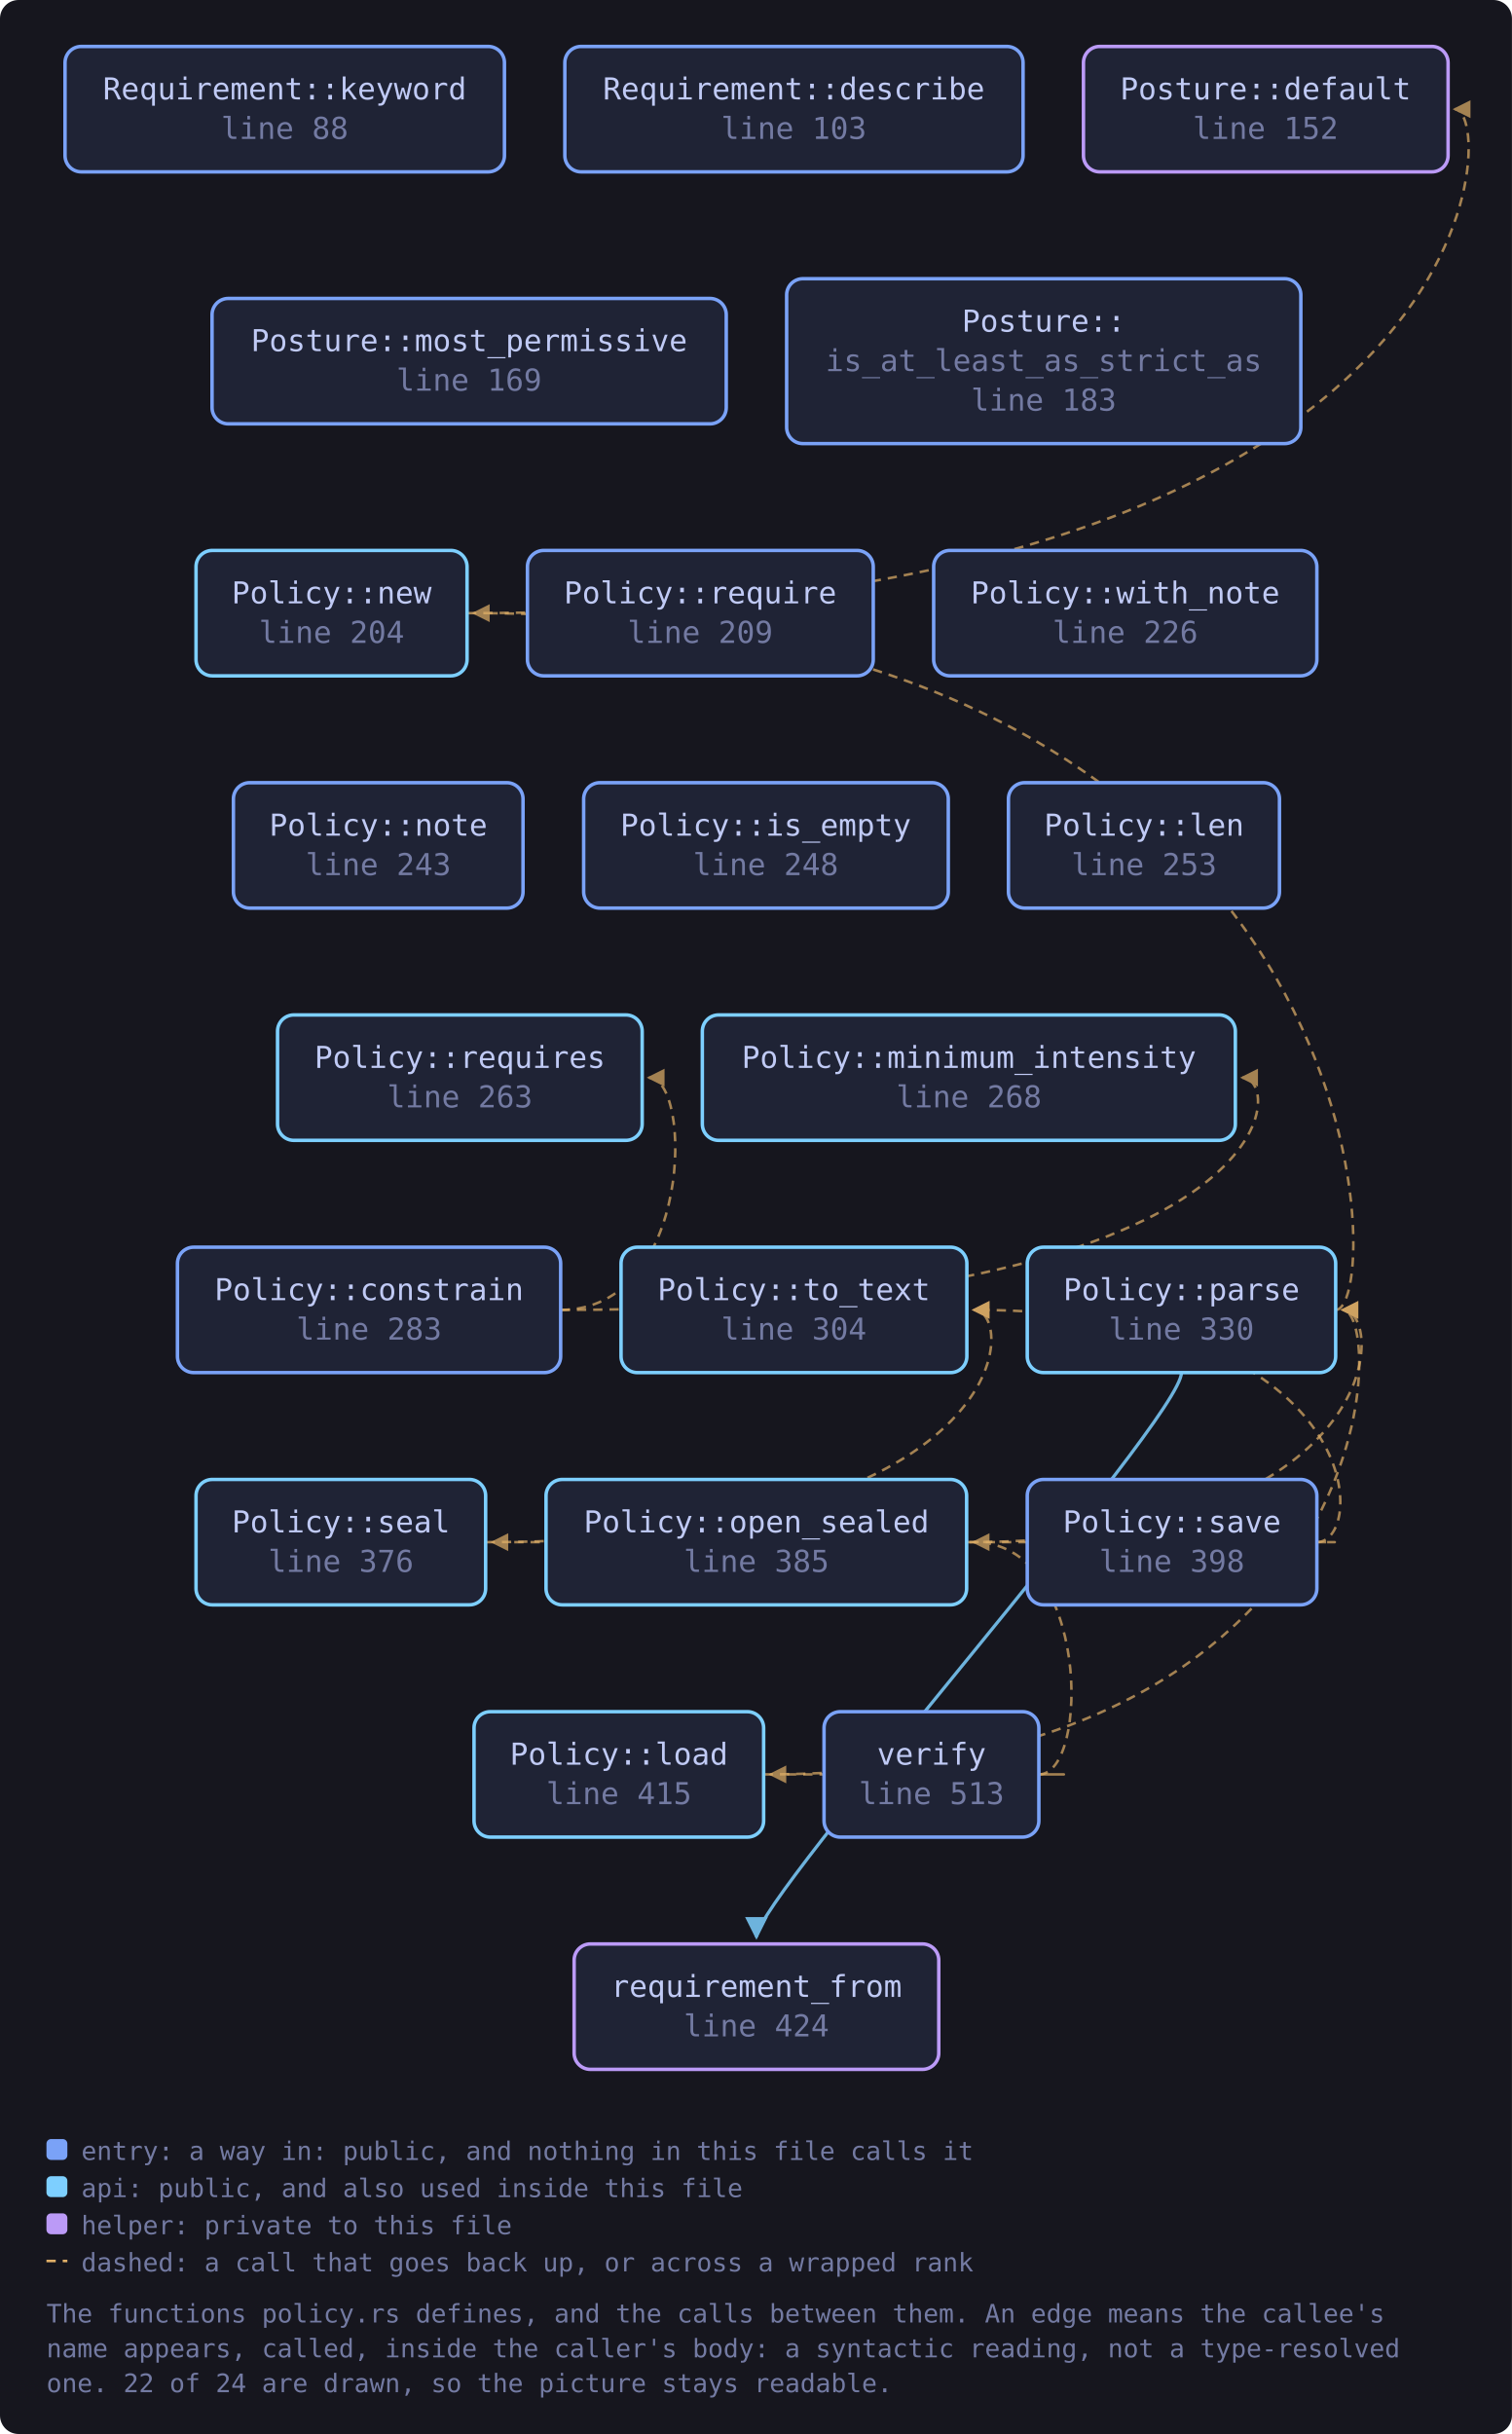
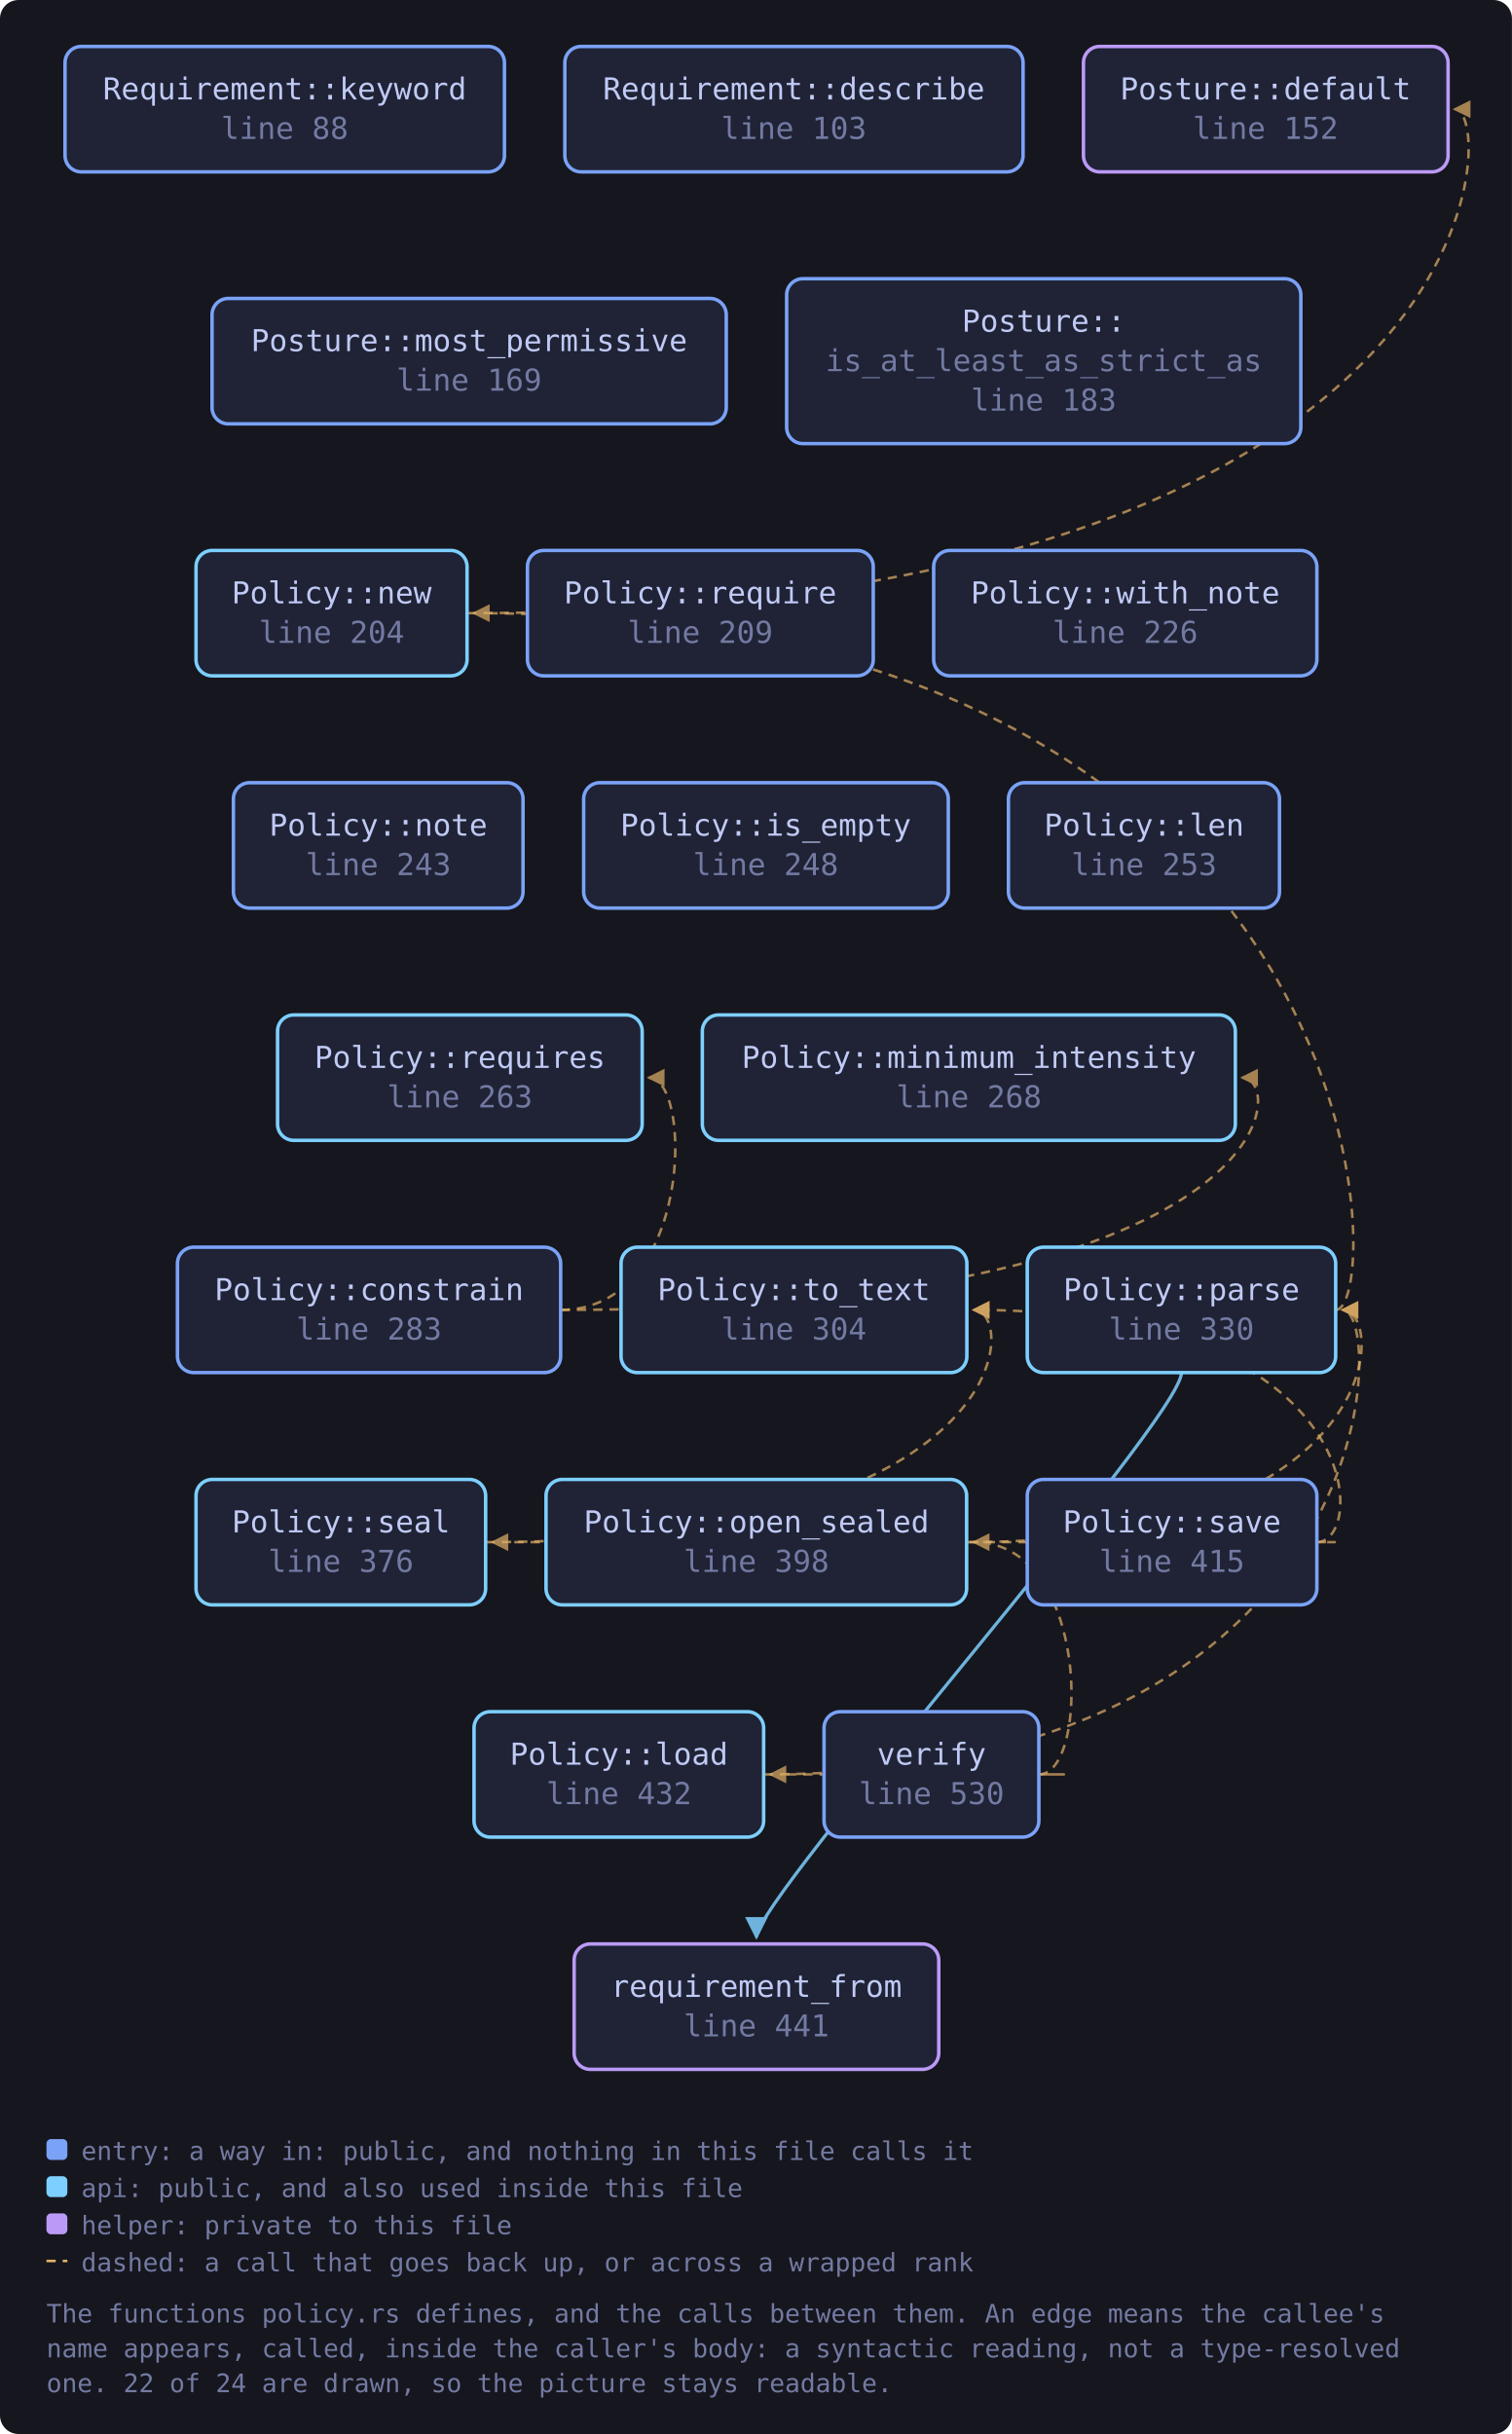
<svg xmlns="http://www.w3.org/2000/svg" viewBox="0 0 651 1048" width="651" height="1048" style="max-width:100%;height:auto" role="img" aria-label="flowchart">
  <defs>
    <marker id="a-muted" viewBox="0 0 8 8" refX="7" refY="4" markerWidth="7" markerHeight="7" orient="auto-start-reverse">
      <path d="M0 0 L8 4 L0 8 z" fill="var(--muted, #737aa2)" />
    </marker>
    <marker id="a-warn" viewBox="0 0 8 8" refX="7" refY="4" markerWidth="7" markerHeight="7" orient="auto-start-reverse">
      <path d="M0 0 L8 4 L0 8 z" fill="var(--warn, #e0af68)" />
    </marker>
    <marker id="a-accent" viewBox="0 0 8 8" refX="7" refY="4" markerWidth="7" markerHeight="7" orient="auto-start-reverse">
      <path d="M0 0 L8 4 L0 8 z" fill="var(--accent, #7aa2f7)" />
    </marker>
    <marker id="a-cyan" viewBox="0 0 8 8" refX="7" refY="4" markerWidth="7" markerHeight="7" orient="auto-start-reverse">
      <path d="M0 0 L8 4 L0 8 z" fill="var(--cyan, #7dcfff)" />
    </marker>
    <marker id="a-accent-2" viewBox="0 0 8 8" refX="7" refY="4" markerWidth="7" markerHeight="7" orient="auto-start-reverse">
      <path d="M0 0 L8 4 L0 8 z" fill="var(--accent-2, #bb9af7)" />
    </marker>
  </defs>
  <rect x="0" y="0" width="651" height="1048" fill="var(--bg-inset, #16161e)" rx="8" />
  <path d="M241.4 564.0 C 553.9 564.0, 553.9 464.0, 534.9 464.0" fill="none" stroke="var(--warn, #e0af68)" stroke-width="1.1" opacity="0.7" stroke-dasharray="4 3" marker-end="url(#a-warn)" />
  <path d="M241.4 564.0 C 298.4 564.0, 298.4 464.0, 279.4 464.0" fill="none" stroke="var(--warn, #e0af68)" stroke-width="1.1" opacity="0.7" stroke-dasharray="4 3" marker-end="url(#a-warn)" />
  <path d="M328.8 764.0 C 597.1 764.0, 597.1 564.0, 578.1 564.0" fill="none" stroke="var(--warn, #e0af68)" stroke-width="1.1" opacity="0.7" stroke-dasharray="4 3" marker-end="url(#a-warn)" />
  <path d="M201.1 264.0 C 645.4 264.0, 645.4 47.0, 626.4 47.0" fill="none" stroke="var(--warn, #e0af68)" stroke-width="1.1" opacity="0.7" stroke-dasharray="4 3" marker-end="url(#a-warn)" />
  <path d="M416.3 664.0 C 597.1 664.0, 597.1 564.0, 578.1 564.0" fill="none" stroke="var(--warn, #e0af68)" stroke-width="1.1" opacity="0.7" stroke-dasharray="4 3" marker-end="url(#a-warn)" />
  <path d="M575.1 564.0 C 597.1 564.0, 597.1 264.0, 204.1 264.0" fill="none" stroke="var(--warn, #e0af68)" stroke-width="1.1" opacity="0.7" stroke-dasharray="4 3" marker-end="url(#a-warn)" />
  <path d="M508.7 591.0 C 508.7 611.0, 325.7 817.0, 325.7 834.0" fill="none" stroke="var(--cyan, #7dcfff)" stroke-width="1.4" opacity="0.85" marker-end="url(#a-cyan)" />
  <path d="M567.0 664.0 C 589.0 664.0, 589.0 664.0, 212.1 664.0" fill="none" stroke="var(--warn, #e0af68)" stroke-width="1.1" opacity="0.7" stroke-dasharray="4 3" marker-end="url(#a-warn)" />
  <path d="M567.0 664.0 C 589.0 664.0, 589.0 564.0, 419.3 564.0" fill="none" stroke="var(--warn, #e0af68)" stroke-width="1.1" opacity="0.7" stroke-dasharray="4 3" marker-end="url(#a-warn)" />
  <path d="M209.1 664.0 C 438.3 664.0, 438.3 564.0, 419.3 564.0" fill="none" stroke="var(--warn, #e0af68)" stroke-width="1.1" opacity="0.7" stroke-dasharray="4 3" marker-end="url(#a-warn)" />
  <path d="M447.3 764.0 C 469.3 764.0, 469.3 764.0, 331.8 764.0" fill="none" stroke="var(--warn, #e0af68)" stroke-width="1.1" opacity="0.7" stroke-dasharray="4 3" marker-end="url(#a-warn)" />
  <path d="M447.3 764.0 C 469.3 764.0, 469.3 664.0, 419.3 664.0" fill="none" stroke="var(--warn, #e0af68)" stroke-width="1.1" opacity="0.7" stroke-dasharray="4 3" marker-end="url(#a-warn)" />
  <a href="https://github.com/tilas01/veilvoice/blob/main/crates/veilvoice-policy/src/policy.rs#L88" target="_blank" rel="noopener noreferrer">
    <rect x="28.0" y="20.0" width="189.2" height="54.0" rx="7" fill="var(--bg-soft, #1f2335)" stroke="var(--accent, #7aa2f7)" stroke-width="1.5" />
    <text x="122.6" y="42.8" font-family="ui-monospace, SFMono-Regular, Menlo, Consolas, monospace" font-size="13" fill="var(--fg, #c0caf5)" text-anchor="middle">Requirement::keyword</text>
    <text x="122.6" y="59.8" font-family="ui-monospace, SFMono-Regular, Menlo, Consolas, monospace" font-size="13" fill="var(--muted, #737aa2)" text-anchor="middle">line 88</text>
  </a>
  <a href="https://github.com/tilas01/veilvoice/blob/main/crates/veilvoice-policy/src/policy.rs#L103" target="_blank" rel="noopener noreferrer">
    <rect x="243.2" y="20.0" width="197.3" height="54.0" rx="7" fill="var(--bg-soft, #1f2335)" stroke="var(--accent, #7aa2f7)" stroke-width="1.5" />
    <text x="341.8" y="42.8" font-family="ui-monospace, SFMono-Regular, Menlo, Consolas, monospace" font-size="13" fill="var(--fg, #c0caf5)" text-anchor="middle">Requirement::describe</text>
    <text x="341.8" y="59.8" font-family="ui-monospace, SFMono-Regular, Menlo, Consolas, monospace" font-size="13" fill="var(--muted, #737aa2)" text-anchor="middle">line 103</text>
  </a>
  <a href="https://github.com/tilas01/veilvoice/blob/main/crates/veilvoice-policy/src/policy.rs#L152" target="_blank" rel="noopener noreferrer">
    <rect x="466.5" y="20.0" width="157.0" height="54.0" rx="7" fill="var(--bg-soft, #1f2335)" stroke="var(--accent-2, #bb9af7)" stroke-width="1.5" />
    <text x="544.9" y="42.8" font-family="ui-monospace, SFMono-Regular, Menlo, Consolas, monospace" font-size="13" fill="var(--fg, #c0caf5)" text-anchor="middle">Posture::default</text>
    <text x="544.9" y="59.8" font-family="ui-monospace, SFMono-Regular, Menlo, Consolas, monospace" font-size="13" fill="var(--muted, #737aa2)" text-anchor="middle">line 152</text>
  </a>
  <a href="https://github.com/tilas01/veilvoice/blob/main/crates/veilvoice-policy/src/policy.rs#L169" target="_blank" rel="noopener noreferrer">
    <rect x="91.3" y="128.5" width="221.4" height="54.0" rx="7" fill="var(--bg-soft, #1f2335)" stroke="var(--accent, #7aa2f7)" stroke-width="1.5" />
    <text x="202.0" y="151.2" font-family="ui-monospace, SFMono-Regular, Menlo, Consolas, monospace" font-size="13" fill="var(--fg, #c0caf5)" text-anchor="middle">Posture::most_permissive</text>
    <text x="202.0" y="168.2" font-family="ui-monospace, SFMono-Regular, Menlo, Consolas, monospace" font-size="13" fill="var(--muted, #737aa2)" text-anchor="middle">line 169</text>
  </a>
  <a href="https://github.com/tilas01/veilvoice/blob/main/crates/veilvoice-policy/src/policy.rs#L183" target="_blank" rel="noopener noreferrer">
    <rect x="338.7" y="120.0" width="221.4" height="71.0" rx="7" fill="var(--bg-soft, #1f2335)" stroke="var(--accent, #7aa2f7)" stroke-width="1.5" />
    <text x="449.4" y="142.8" font-family="ui-monospace, SFMono-Regular, Menlo, Consolas, monospace" font-size="13" fill="var(--fg, #c0caf5)" text-anchor="middle">Posture::</text>
    <text x="449.4" y="159.8" font-family="ui-monospace, SFMono-Regular, Menlo, Consolas, monospace" font-size="13" fill="var(--muted, #737aa2)" text-anchor="middle">is_at_least_as_strict_as</text>
    <text x="449.4" y="176.8" font-family="ui-monospace, SFMono-Regular, Menlo, Consolas, monospace" font-size="13" fill="var(--muted, #737aa2)" text-anchor="middle">line 183</text>
  </a>
  <a href="https://github.com/tilas01/veilvoice/blob/main/crates/veilvoice-policy/src/policy.rs#L204" target="_blank" rel="noopener noreferrer">
    <rect x="84.4" y="237.0" width="116.7" height="54.0" rx="7" fill="var(--bg-soft, #1f2335)" stroke="var(--cyan, #7dcfff)" stroke-width="1.5" />
    <text x="142.8" y="259.8" font-family="ui-monospace, SFMono-Regular, Menlo, Consolas, monospace" font-size="13" fill="var(--fg, #c0caf5)" text-anchor="middle">Policy::new</text>
    <text x="142.8" y="276.8" font-family="ui-monospace, SFMono-Regular, Menlo, Consolas, monospace" font-size="13" fill="var(--muted, #737aa2)" text-anchor="middle">line 204</text>
  </a>
  <a href="https://github.com/tilas01/veilvoice/blob/main/crates/veilvoice-policy/src/policy.rs#L209" target="_blank" rel="noopener noreferrer">
    <rect x="227.1" y="237.0" width="148.9" height="54.0" rx="7" fill="var(--bg-soft, #1f2335)" stroke="var(--accent, #7aa2f7)" stroke-width="1.5" />
    <text x="301.5" y="259.8" font-family="ui-monospace, SFMono-Regular, Menlo, Consolas, monospace" font-size="13" fill="var(--fg, #c0caf5)" text-anchor="middle">Policy::require</text>
    <text x="301.5" y="276.8" font-family="ui-monospace, SFMono-Regular, Menlo, Consolas, monospace" font-size="13" fill="var(--muted, #737aa2)" text-anchor="middle">line 209</text>
  </a>
  <a href="https://github.com/tilas01/veilvoice/blob/main/crates/veilvoice-policy/src/policy.rs#L226" target="_blank" rel="noopener noreferrer">
    <rect x="402.0" y="237.0" width="165.0" height="54.0" rx="7" fill="var(--bg-soft, #1f2335)" stroke="var(--accent, #7aa2f7)" stroke-width="1.5" />
    <text x="484.5" y="259.8" font-family="ui-monospace, SFMono-Regular, Menlo, Consolas, monospace" font-size="13" fill="var(--fg, #c0caf5)" text-anchor="middle">Policy::with_note</text>
    <text x="484.5" y="276.8" font-family="ui-monospace, SFMono-Regular, Menlo, Consolas, monospace" font-size="13" fill="var(--muted, #737aa2)" text-anchor="middle">line 226</text>
  </a>
  <a href="https://github.com/tilas01/veilvoice/blob/main/crates/veilvoice-policy/src/policy.rs#L243" target="_blank" rel="noopener noreferrer">
    <rect x="100.5" y="337.0" width="124.7" height="54.0" rx="7" fill="var(--bg-soft, #1f2335)" stroke="var(--accent, #7aa2f7)" stroke-width="1.5" />
    <text x="162.9" y="359.8" font-family="ui-monospace, SFMono-Regular, Menlo, Consolas, monospace" font-size="13" fill="var(--fg, #c0caf5)" text-anchor="middle">Policy::note</text>
    <text x="162.9" y="376.8" font-family="ui-monospace, SFMono-Regular, Menlo, Consolas, monospace" font-size="13" fill="var(--muted, #737aa2)" text-anchor="middle">line 243</text>
  </a>
  <a href="https://github.com/tilas01/veilvoice/blob/main/crates/veilvoice-policy/src/policy.rs#L248" target="_blank" rel="noopener noreferrer">
    <rect x="251.3" y="337.0" width="157.0" height="54.0" rx="7" fill="var(--bg-soft, #1f2335)" stroke="var(--accent, #7aa2f7)" stroke-width="1.5" />
    <text x="329.7" y="359.8" font-family="ui-monospace, SFMono-Regular, Menlo, Consolas, monospace" font-size="13" fill="var(--fg, #c0caf5)" text-anchor="middle">Policy::is_empty</text>
    <text x="329.7" y="376.8" font-family="ui-monospace, SFMono-Regular, Menlo, Consolas, monospace" font-size="13" fill="var(--muted, #737aa2)" text-anchor="middle">line 248</text>
  </a>
  <a href="https://github.com/tilas01/veilvoice/blob/main/crates/veilvoice-policy/src/policy.rs#L253" target="_blank" rel="noopener noreferrer">
    <rect x="434.2" y="337.0" width="116.7" height="54.0" rx="7" fill="var(--bg-soft, #1f2335)" stroke="var(--accent, #7aa2f7)" stroke-width="1.5" />
    <text x="492.6" y="359.8" font-family="ui-monospace, SFMono-Regular, Menlo, Consolas, monospace" font-size="13" fill="var(--fg, #c0caf5)" text-anchor="middle">Policy::len</text>
    <text x="492.6" y="376.8" font-family="ui-monospace, SFMono-Regular, Menlo, Consolas, monospace" font-size="13" fill="var(--muted, #737aa2)" text-anchor="middle">line 253</text>
  </a>
  <a href="https://github.com/tilas01/veilvoice/blob/main/crates/veilvoice-policy/src/policy.rs#L263" target="_blank" rel="noopener noreferrer">
    <rect x="119.5" y="437.0" width="157.0" height="54.0" rx="7" fill="var(--bg-soft, #1f2335)" stroke="var(--cyan, #7dcfff)" stroke-width="1.5" />
    <text x="198.0" y="459.8" font-family="ui-monospace, SFMono-Regular, Menlo, Consolas, monospace" font-size="13" fill="var(--fg, #c0caf5)" text-anchor="middle">Policy::requires</text>
    <text x="198.0" y="476.8" font-family="ui-monospace, SFMono-Regular, Menlo, Consolas, monospace" font-size="13" fill="var(--muted, #737aa2)" text-anchor="middle">line 263</text>
  </a>
  <a href="https://github.com/tilas01/veilvoice/blob/main/crates/veilvoice-policy/src/policy.rs#L268" target="_blank" rel="noopener noreferrer">
    <rect x="302.4" y="437.0" width="229.5" height="54.0" rx="7" fill="var(--bg-soft, #1f2335)" stroke="var(--cyan, #7dcfff)" stroke-width="1.5" />
    <text x="417.2" y="459.8" font-family="ui-monospace, SFMono-Regular, Menlo, Consolas, monospace" font-size="13" fill="var(--fg, #c0caf5)" text-anchor="middle">Policy::minimum_intensity</text>
    <text x="417.2" y="476.8" font-family="ui-monospace, SFMono-Regular, Menlo, Consolas, monospace" font-size="13" fill="var(--muted, #737aa2)" text-anchor="middle">line 268</text>
  </a>
  <a href="https://github.com/tilas01/veilvoice/blob/main/crates/veilvoice-policy/src/policy.rs#L283" target="_blank" rel="noopener noreferrer">
    <rect x="76.4" y="537.0" width="165.0" height="54.0" rx="7" fill="var(--bg-soft, #1f2335)" stroke="var(--accent, #7aa2f7)" stroke-width="1.5" />
    <text x="158.9" y="559.8" font-family="ui-monospace, SFMono-Regular, Menlo, Consolas, monospace" font-size="13" fill="var(--fg, #c0caf5)" text-anchor="middle">Policy::constrain</text>
    <text x="158.9" y="576.8" font-family="ui-monospace, SFMono-Regular, Menlo, Consolas, monospace" font-size="13" fill="var(--muted, #737aa2)" text-anchor="middle">line 283</text>
  </a>
  <a href="https://github.com/tilas01/veilvoice/blob/main/crates/veilvoice-policy/src/policy.rs#L304" target="_blank" rel="noopener noreferrer">
    <rect x="267.4" y="537.0" width="148.9" height="54.0" rx="7" fill="var(--bg-soft, #1f2335)" stroke="var(--cyan, #7dcfff)" stroke-width="1.5" />
    <text x="341.8" y="559.8" font-family="ui-monospace, SFMono-Regular, Menlo, Consolas, monospace" font-size="13" fill="var(--fg, #c0caf5)" text-anchor="middle">Policy::to_text</text>
    <text x="341.8" y="576.8" font-family="ui-monospace, SFMono-Regular, Menlo, Consolas, monospace" font-size="13" fill="var(--muted, #737aa2)" text-anchor="middle">line 304</text>
  </a>
  <a href="https://github.com/tilas01/veilvoice/blob/main/crates/veilvoice-policy/src/policy.rs#L330" target="_blank" rel="noopener noreferrer">
    <rect x="442.3" y="537.0" width="132.8" height="54.0" rx="7" fill="var(--bg-soft, #1f2335)" stroke="var(--cyan, #7dcfff)" stroke-width="1.5" />
    <text x="508.7" y="559.8" font-family="ui-monospace, SFMono-Regular, Menlo, Consolas, monospace" font-size="13" fill="var(--fg, #c0caf5)" text-anchor="middle">Policy::parse</text>
    <text x="508.7" y="576.8" font-family="ui-monospace, SFMono-Regular, Menlo, Consolas, monospace" font-size="13" fill="var(--muted, #737aa2)" text-anchor="middle">line 330</text>
  </a>
  <a href="https://github.com/tilas01/veilvoice/blob/main/crates/veilvoice-policy/src/policy.rs#L376" target="_blank" rel="noopener noreferrer">
    <rect x="84.4" y="637.0" width="124.7" height="54.0" rx="7" fill="var(--bg-soft, #1f2335)" stroke="var(--cyan, #7dcfff)" stroke-width="1.5" />
    <text x="146.8" y="659.8" font-family="ui-monospace, SFMono-Regular, Menlo, Consolas, monospace" font-size="13" fill="var(--fg, #c0caf5)" text-anchor="middle">Policy::seal</text>
    <text x="146.8" y="676.8" font-family="ui-monospace, SFMono-Regular, Menlo, Consolas, monospace" font-size="13" fill="var(--muted, #737aa2)" text-anchor="middle">line 376</text>
  </a>
-   <a href="https://github.com/tilas01/veilvoice/blob/main/crates/veilvoice-policy/src/policy.rs#L385" target="_blank" rel="noopener noreferrer">
+   <a href="https://github.com/tilas01/veilvoice/blob/main/crates/veilvoice-policy/src/policy.rs#L398" target="_blank" rel="noopener noreferrer">
    <rect x="235.1" y="637.0" width="181.1" height="54.0" rx="7" fill="var(--bg-soft, #1f2335)" stroke="var(--cyan, #7dcfff)" stroke-width="1.5" />
    <text x="325.7" y="659.8" font-family="ui-monospace, SFMono-Regular, Menlo, Consolas, monospace" font-size="13" fill="var(--fg, #c0caf5)" text-anchor="middle">Policy::open_sealed</text>
-     <text x="325.7" y="676.8" font-family="ui-monospace, SFMono-Regular, Menlo, Consolas, monospace" font-size="13" fill="var(--muted, #737aa2)" text-anchor="middle">line 385</text>
+     <text x="325.7" y="676.8" font-family="ui-monospace, SFMono-Regular, Menlo, Consolas, monospace" font-size="13" fill="var(--muted, #737aa2)" text-anchor="middle">line 398</text>
  </a>
-   <a href="https://github.com/tilas01/veilvoice/blob/main/crates/veilvoice-policy/src/policy.rs#L398" target="_blank" rel="noopener noreferrer">
+   <a href="https://github.com/tilas01/veilvoice/blob/main/crates/veilvoice-policy/src/policy.rs#L415" target="_blank" rel="noopener noreferrer">
    <rect x="442.3" y="637.0" width="124.7" height="54.0" rx="7" fill="var(--bg-soft, #1f2335)" stroke="var(--accent, #7aa2f7)" stroke-width="1.5" />
    <text x="504.6" y="659.8" font-family="ui-monospace, SFMono-Regular, Menlo, Consolas, monospace" font-size="13" fill="var(--fg, #c0caf5)" text-anchor="middle">Policy::save</text>
-     <text x="504.6" y="676.8" font-family="ui-monospace, SFMono-Regular, Menlo, Consolas, monospace" font-size="13" fill="var(--muted, #737aa2)" text-anchor="middle">line 398</text>
+     <text x="504.6" y="676.8" font-family="ui-monospace, SFMono-Regular, Menlo, Consolas, monospace" font-size="13" fill="var(--muted, #737aa2)" text-anchor="middle">line 415</text>
  </a>
-   <a href="https://github.com/tilas01/veilvoice/blob/main/crates/veilvoice-policy/src/policy.rs#L415" target="_blank" rel="noopener noreferrer">
+   <a href="https://github.com/tilas01/veilvoice/blob/main/crates/veilvoice-policy/src/policy.rs#L432" target="_blank" rel="noopener noreferrer">
    <rect x="204.1" y="737.0" width="124.7" height="54.0" rx="7" fill="var(--bg-soft, #1f2335)" stroke="var(--cyan, #7dcfff)" stroke-width="1.5" />
    <text x="266.5" y="759.8" font-family="ui-monospace, SFMono-Regular, Menlo, Consolas, monospace" font-size="13" fill="var(--fg, #c0caf5)" text-anchor="middle">Policy::load</text>
-     <text x="266.5" y="776.8" font-family="ui-monospace, SFMono-Regular, Menlo, Consolas, monospace" font-size="13" fill="var(--muted, #737aa2)" text-anchor="middle">line 415</text>
+     <text x="266.5" y="776.8" font-family="ui-monospace, SFMono-Regular, Menlo, Consolas, monospace" font-size="13" fill="var(--muted, #737aa2)" text-anchor="middle">line 432</text>
  </a>
-   <a href="https://github.com/tilas01/veilvoice/blob/main/crates/veilvoice-policy/src/policy.rs#L424" target="_blank" rel="noopener noreferrer">
+   <a href="https://github.com/tilas01/veilvoice/blob/main/crates/veilvoice-policy/src/policy.rs#L441" target="_blank" rel="noopener noreferrer">
    <rect x="247.2" y="837.0" width="157.0" height="54.0" rx="7" fill="var(--bg-soft, #1f2335)" stroke="var(--accent-2, #bb9af7)" stroke-width="1.5" />
    <text x="325.7" y="859.8" font-family="ui-monospace, SFMono-Regular, Menlo, Consolas, monospace" font-size="13" fill="var(--fg, #c0caf5)" text-anchor="middle">requirement_from</text>
-     <text x="325.7" y="876.8" font-family="ui-monospace, SFMono-Regular, Menlo, Consolas, monospace" font-size="13" fill="var(--muted, #737aa2)" text-anchor="middle">line 424</text>
+     <text x="325.7" y="876.8" font-family="ui-monospace, SFMono-Regular, Menlo, Consolas, monospace" font-size="13" fill="var(--muted, #737aa2)" text-anchor="middle">line 441</text>
  </a>
-   <a href="https://github.com/tilas01/veilvoice/blob/main/crates/veilvoice-policy/src/policy.rs#L513" target="_blank" rel="noopener noreferrer">
+   <a href="https://github.com/tilas01/veilvoice/blob/main/crates/veilvoice-policy/src/policy.rs#L530" target="_blank" rel="noopener noreferrer">
    <rect x="354.8" y="737.0" width="92.5" height="54.0" rx="7" fill="var(--bg-soft, #1f2335)" stroke="var(--accent, #7aa2f7)" stroke-width="1.5" />
    <text x="401.1" y="759.8" font-family="ui-monospace, SFMono-Regular, Menlo, Consolas, monospace" font-size="13" fill="var(--fg, #c0caf5)" text-anchor="middle">verify</text>
-     <text x="401.1" y="776.8" font-family="ui-monospace, SFMono-Regular, Menlo, Consolas, monospace" font-size="13" fill="var(--muted, #737aa2)" text-anchor="middle">line 513</text>
+     <text x="401.1" y="776.8" font-family="ui-monospace, SFMono-Regular, Menlo, Consolas, monospace" font-size="13" fill="var(--muted, #737aa2)" text-anchor="middle">line 530</text>
  </a>
  <rect x="20.0" y="921.0" width="9" height="9" rx="2" fill="var(--accent, #7aa2f7)" />
  <text x="35.0" y="930.0" font-family="ui-monospace, SFMono-Regular, Menlo, Consolas, monospace" font-size="11" fill="var(--muted, #737aa2)">entry: a way in: public, and nothing in this file calls it</text>
  <rect x="20.0" y="937.0" width="9" height="9" rx="2" fill="var(--cyan, #7dcfff)" />
  <text x="35.0" y="946.0" font-family="ui-monospace, SFMono-Regular, Menlo, Consolas, monospace" font-size="11" fill="var(--muted, #737aa2)">api: public, and also used inside this file</text>
  <rect x="20.0" y="953.0" width="9" height="9" rx="2" fill="var(--accent-2, #bb9af7)" />
  <text x="35.0" y="962.0" font-family="ui-monospace, SFMono-Regular, Menlo, Consolas, monospace" font-size="11" fill="var(--muted, #737aa2)">helper: private to this file</text>
  <path d="M20.0 973.5 L29.0 973.5" stroke="var(--warn, #e0af68)" stroke-width="1.1" stroke-dasharray="4 3" />
  <text x="35.0" y="978.0" font-family="ui-monospace, SFMono-Regular, Menlo, Consolas, monospace" font-size="11" fill="var(--muted, #737aa2)">dashed: a call that goes back up, or across a wrapped rank</text>
  <text x="20.0" y="1000.0" font-family="ui-monospace, SFMono-Regular, Menlo, Consolas, monospace" font-size="11" fill="var(--muted, #737aa2)">The functions policy.rs defines, and the calls between them. An edge means the callee's</text>
  <text x="20.0" y="1015.0" font-family="ui-monospace, SFMono-Regular, Menlo, Consolas, monospace" font-size="11" fill="var(--muted, #737aa2)">name appears, called, inside the caller's body: a syntactic reading, not a type-resolved</text>
  <text x="20.0" y="1030.0" font-family="ui-monospace, SFMono-Regular, Menlo, Consolas, monospace" font-size="11" fill="var(--muted, #737aa2)">one. 22 of 24 are drawn, so the picture stays readable.</text>
</svg>
